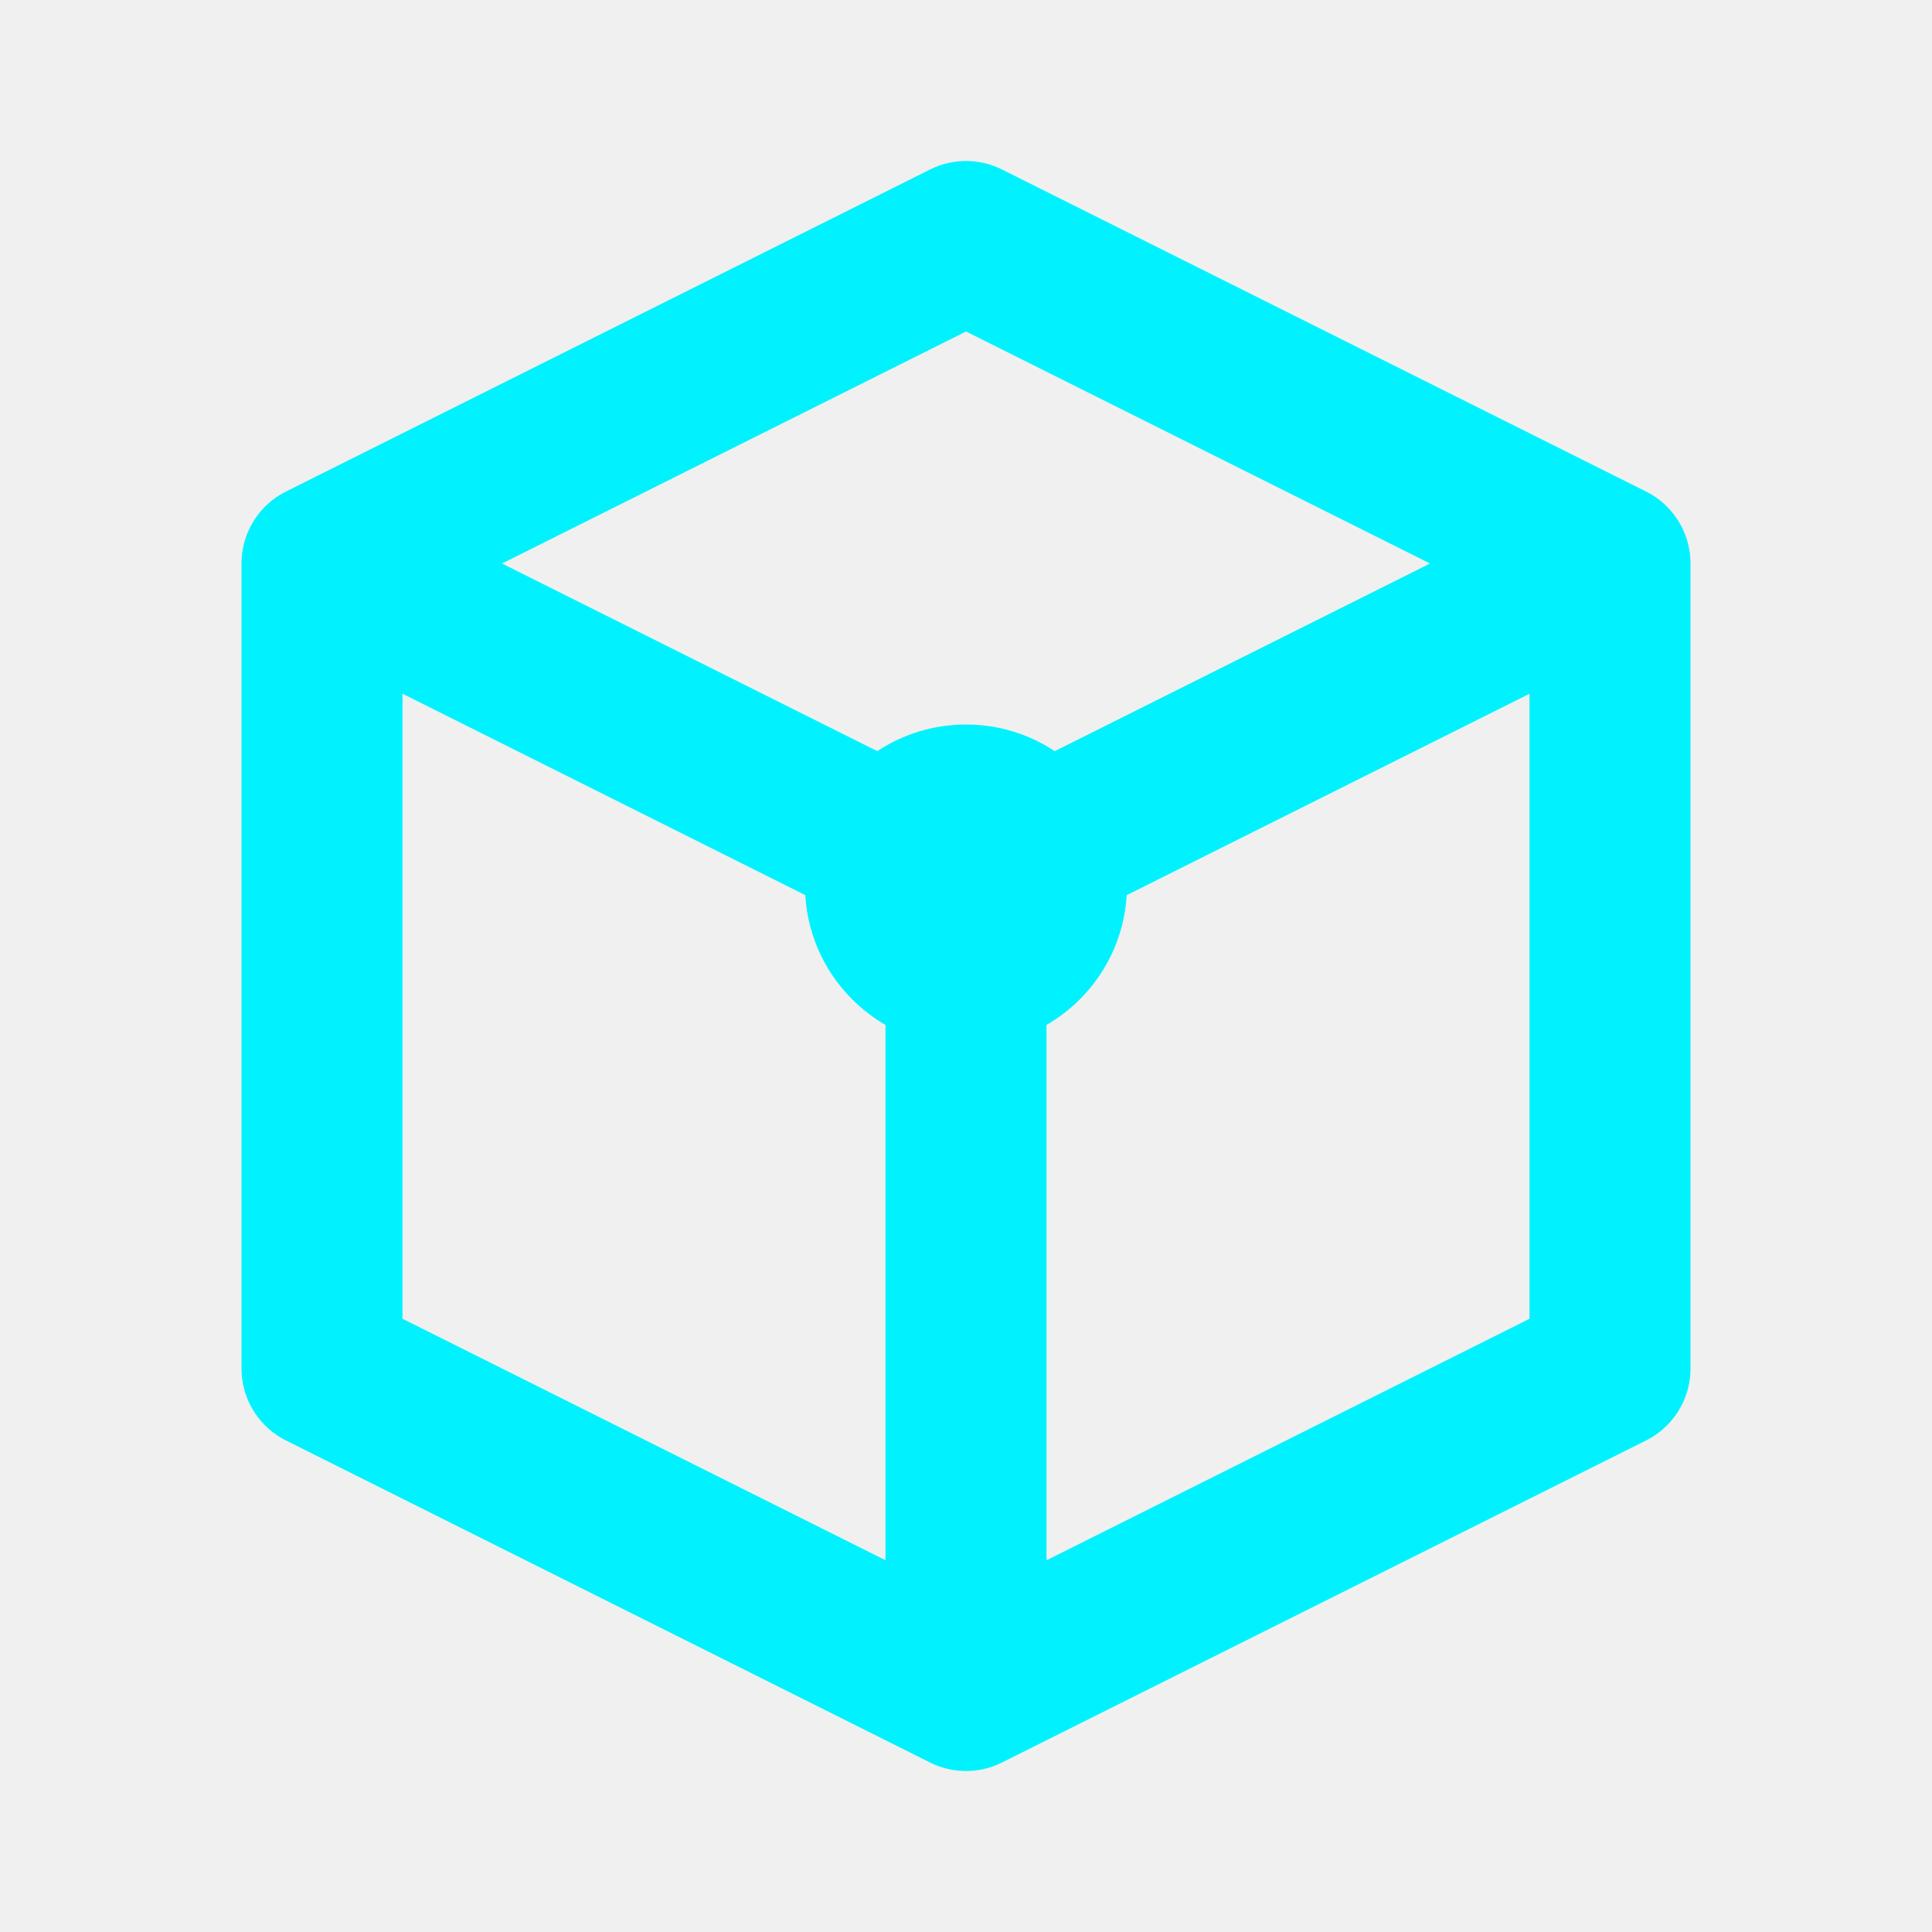
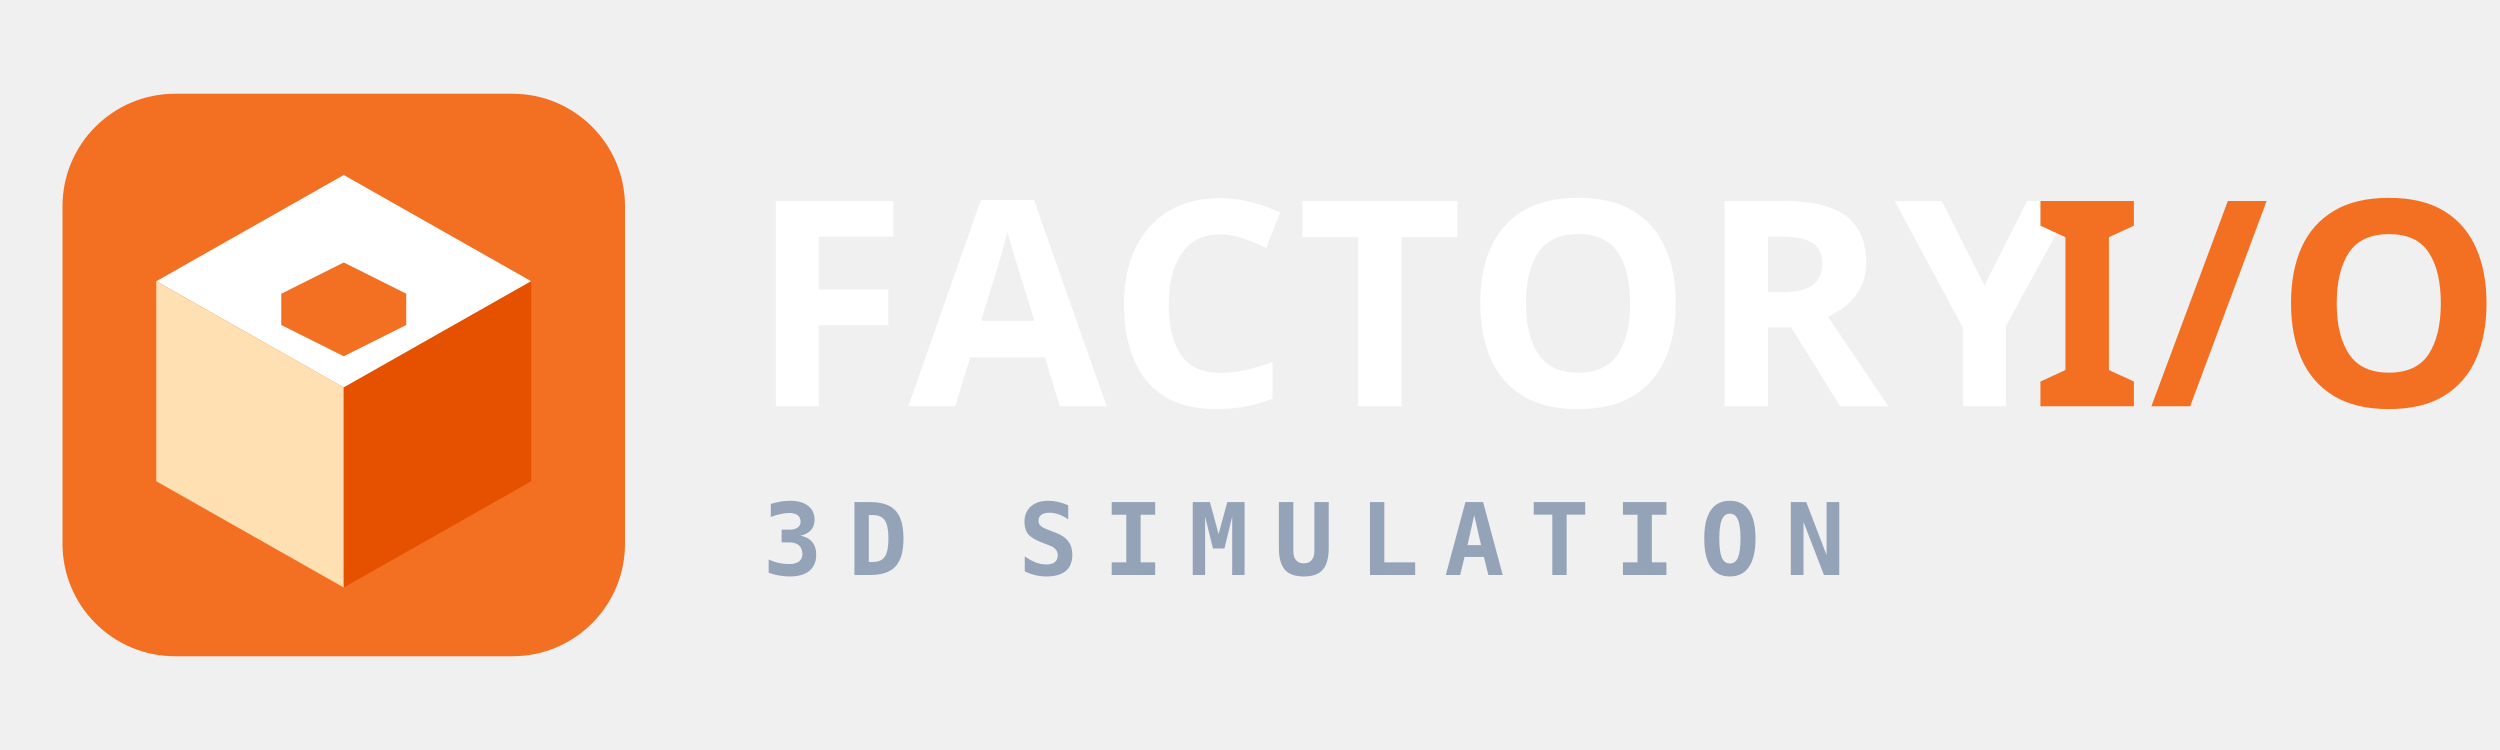
- <svg xmlns="http://www.w3.org/2000/svg" viewBox="0 0 24 24" fill="none">
-   <path d="M4 7l8-4 8 4v10l-8 4-8-4V7z" stroke="#00f2ff" stroke-width="2" stroke-linejoin="round" />
-   <path d="M4 7l8 4 8-4" stroke="#00f2ff" stroke-width="2" />
-   <path d="M12 11v10" stroke="#00f2ff" stroke-width="2" />
-   <circle cx="12" cy="11" r="2" fill="#00f2ff" />
+ <svg xmlns="http://www.w3.org/2000/svg" viewBox="0 0 400 120" fill="none">
+   <rect x="10" y="15" width="90" height="90" rx="18" fill="#F36F21" />
+   <path d="M55 28 L85 45 L55 62 L25 45 Z" fill="#FFFFFF" />
+   <path d="M25 45 L55 62 L55 94 L25 77 Z" fill="#FFE0B2" />
+   <path d="M85 45 L55 62 L55 94 L85 77 Z" fill="#E65100" />
+   <path d="M55 42 L65 47 L65 52 L55 57 L45 52 L45 47 Z" fill="#F36F21" />
+   <text x="120" y="65" font-family="'Space Grotesk', 'Arial Black', sans-serif" font-weight="900" font-size="46" fill="#FFFFFF" letter-spacing="1">FACTORY</text>
+   <text x="325" y="65" font-family="'Space Grotesk', 'Arial Black', sans-serif" font-weight="900" font-size="46" fill="#F36F21" letter-spacing="1">I/O</text>
+   <text x="122" y="92" font-family="'Space Mono', monospace" font-weight="700" font-size="16" fill="#94A3B8" letter-spacing="4">3D SIMULATION</text>
</svg>
